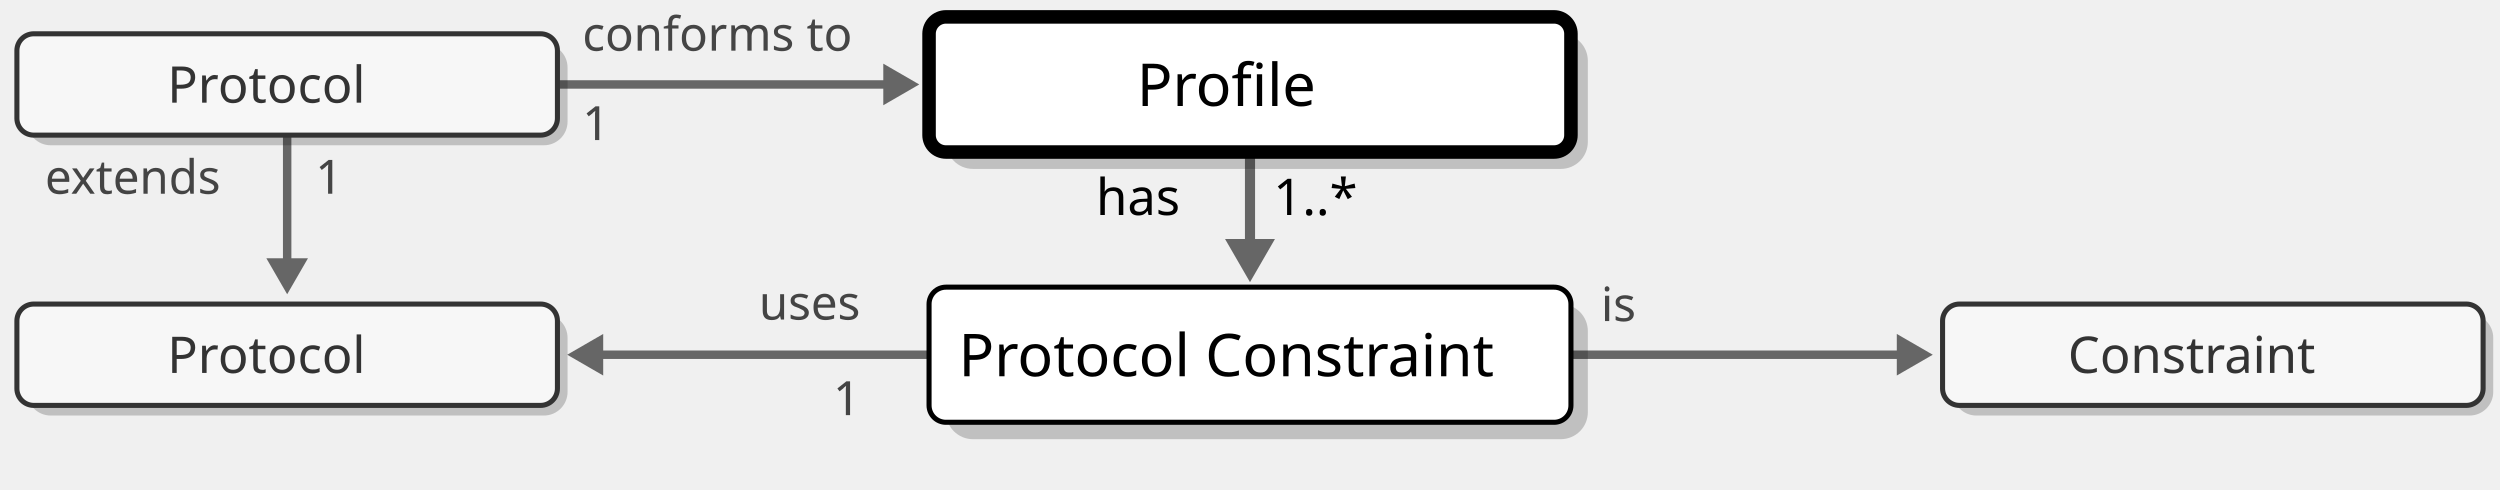
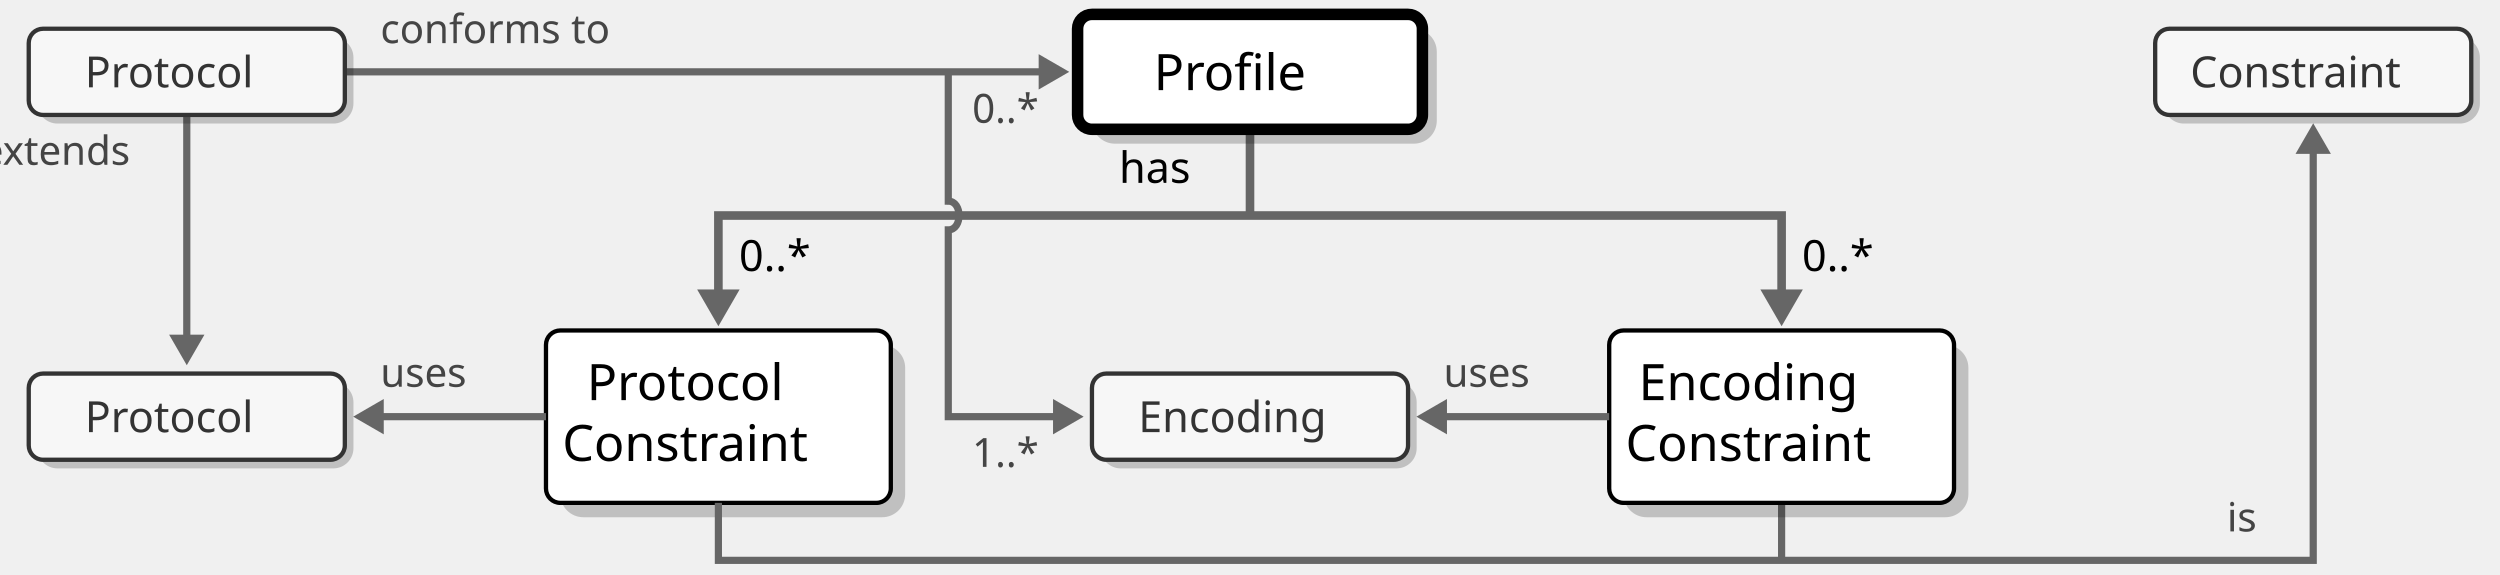
- <svg xmlns="http://www.w3.org/2000/svg" xmlns:xlink="http://www.w3.org/1999/xlink" width="148mm" height="29mm" version="1.1" viewBox="0 0 148 29" id="svg162">
+ <svg xmlns="http://www.w3.org/2000/svg" xmlns:xlink="http://www.w3.org/1999/xlink" width="174mm" height="40mm" version="1.1" viewBox="0 0 174 40" id="svg162">
  <defs id="defs5">
    <marker id="a" overflow="visible" orient="auto">
      <path transform="scale(0.4)" d="M 5.77,0 -2.88,5 V -5 Z" fill="context-stroke" fill-rule="evenodd" stroke="context-stroke" stroke-width="1pt" id="path2" />
    </marker>
    <marker id="e" overflow="visible" orient="auto">
      <path transform="scale(0.4)" d="M 5.77,0 -2.88,5 V -5 Z" fill="context-stroke" fill-rule="evenodd" stroke="context-stroke" stroke-width="1pt" id="path824" />
    </marker>
    <marker id="a-2" overflow="visible" orient="auto">
      <path transform="scale(0.4)" d="M 5.77,0 -2.88,5 V -5 Z" fill="context-stroke" fill-rule="evenodd" stroke="context-stroke" stroke-width="1pt" id="path2-3" />
    </marker>
    <marker id="a-3" overflow="visible" orient="auto">
      <path transform="scale(0.4)" d="M 5.77,0 -2.88,5 V -5 Z" fill="context-stroke" fill-rule="evenodd" stroke="context-stroke" stroke-width="1pt" id="path2-2" />
    </marker>
    <marker id="a-0" overflow="visible" orient="auto">
      <path transform="scale(0.4)" d="M 5.77,0 -2.88,5 V -5 Z" fill="context-stroke" fill-rule="evenodd" stroke="context-stroke" stroke-width="1pt" id="path2-4" />
    </marker>
  </defs>
-   <use x="0" y="0" xlink:href="#path1710" id="use4552" transform="matrix(-1,0,0,1,88,-16)" width="100%" height="100%" />
-   <path d="M 17,8 17,16" marker-end="url(#a-0)" id="path7470" style="fill:none;stroke:#666666;stroke-width:0.5;stroke-miterlimit:4;stroke-dasharray:none;marker-end:url(#a-0)" />
-   <path d="M 93,21 H 113" marker-end="url(#a-0)" id="path7058" style="fill:none;stroke:#666666;stroke-width:0.5;stroke-miterlimit:4;stroke-dasharray:none;marker-end:url(#a-0)" />
-   <path d="M 55,21 35,21" marker-end="url(#a-0)" id="path1710" style="fill:none;stroke:#666666;stroke-width:0.5;stroke-miterlimit:4;stroke-dasharray:none;marker-end:url(#a-0)" />
-   <path d="M 74,9 V 15" marker-end="url(#a-0)" id="path16006" style="fill:none;stroke:#666666;stroke-width:0.6;stroke-miterlimit:4;stroke-dasharray:none;marker-end:url(#a-0)" />
-   <rect id="rect896" x="56" y="2" width="38" height="8" rx="1.6" fill="none" opacity="0.913" stroke="#000000" stroke-linejoin="round" stroke-width="0.333" style="opacity:1;fill:#000000;fill-opacity:0.2;stroke:none;stroke-width:0.8;stroke-miterlimit:4;stroke-dasharray:none" />
-   <rect id="rect45004" x="55" y="1" width="38" height="8" rx="1" fill="none" opacity="0.913" stroke="#000000" stroke-linejoin="round" stroke-width="0.333" style="opacity:1;fill:#ffffff;fill-opacity:1;stroke-width:0.8;stroke-miterlimit:4;stroke-dasharray:none" />
-   <text x="73.958" y="6.272" font-size="3.5px" style="line-height:1.25;font-family:sans-serif;stroke-width:0.265" xml:space="preserve" id="text44012">
-     <tspan x="73.958" y="6.272" font-size="3.5px" stroke-width="0.265" text-align="center" text-anchor="middle" id="tspan44010">Profile</tspan>
+   <path style="fill:none;stroke:#666666;stroke-width:0.5;stroke-linecap:butt;stroke-linejoin:miter;stroke-miterlimit:4;stroke-dasharray:none;stroke-opacity:1" d="m 124,35 v 4" id="path28793" />
+   <path d="m 24,5 49,0" marker-end="url(#a-0)" id="path21495" style="fill:none;stroke:#666666;stroke-width:0.5;stroke-miterlimit:4;stroke-dasharray:none;marker-end:url(#a-0)" />
+   <use x="0" y="0" xlink:href="#use1704" id="use21311" transform="translate(-2e-7,24)" width="100%" height="100%" />
+   <path style="fill:none;stroke:#666666;stroke-width:0.6;stroke-linecap:butt;stroke-linejoin:miter;stroke-miterlimit:4;stroke-dasharray:none;stroke-opacity:1" d="M 87,9 V 15" id="path16754" />
+   <use x="0" y="0" xlink:href="#use10269" id="use13026" transform="translate(-74)" width="100%" height="100%" />
+   <path d="M 13,8 V 24" marker-end="url(#a-0)" id="path7470" style="fill:none;stroke:#666666;stroke-width:0.5;stroke-miterlimit:4;stroke-dasharray:none;marker-end:url(#a-0)" />
+   <path d="M 87,15 H 50 v 6" marker-end="url(#a-0)" id="path16006" style="fill:none;stroke:#666666;stroke-width:0.6;stroke-miterlimit:4;stroke-dasharray:none;marker-end:url(#a-0)" />
+   <rect id="rect896" x="76" y="2" width="24" height="8" rx="1.6" fill="none" opacity="0.913" stroke="#000000" stroke-linejoin="round" stroke-width="0.333" style="opacity:1;fill:#000000;fill-opacity:0.2;stroke:none;stroke-width:0.8;stroke-miterlimit:4;stroke-dasharray:none" />
+   <rect id="rect45004" x="75" y="1" width="24" height="8" rx="1" fill="none" opacity="0.913" stroke="#000000" stroke-linejoin="round" stroke-width="0.333" style="opacity:1;fill:#ffffff;fill-opacity:1;stroke-width:0.8;stroke-miterlimit:4;stroke-dasharray:none" />
+   <text x="86.958" y="6.272" font-size="3.5px" style="line-height:1.25;font-family:sans-serif;stroke-width:0.265" xml:space="preserve" id="text44012">
+     <tspan x="86.958" y="6.272" font-size="3.5px" stroke-width="0.265" text-align="center" text-anchor="middle" id="tspan44010">Profile</tspan>
  </text>
-   <g id="use12673" transform="translate(62,-6.999998)">
-     <rect id="rect3517" x="53.6" y="25.6" width="32" height="6" rx="1.4" fill="none" opacity="0.913" stroke="#000000" stroke-linejoin="round" stroke-width="0.333" style="opacity:1;fill:#000000;fill-opacity:0.2;stroke:none;stroke-width:0.3;stroke-miterlimit:4;stroke-dasharray:none;stroke-opacity:1" />
-     <rect id="rect3519" x="53" y="25" width="32" height="6" rx="1" fill="none" opacity="0.913" stroke="#000000" stroke-linejoin="round" stroke-width="0.333" style="opacity:1;fill:#f7f7f7;fill-opacity:1;stroke:#333333;stroke-width:0.3;stroke-miterlimit:4;stroke-dasharray:none;stroke-opacity:1" />
+   <g id="use10269" transform="translate(71.00001,22)">
+     <rect id="rect984" x="42" y="2" width="24" height="12" rx="1.6" fill="none" opacity="0.913" stroke="#000000" stroke-linejoin="round" stroke-width="0.333" style="opacity:1;fill:#000000;fill-opacity:0.2;stroke:none;stroke-width:0.8;stroke-miterlimit:4;stroke-dasharray:none" />
+     <rect id="rect986" x="41" y="1" width="24" height="12" rx="1" fill="none" opacity="0.913" stroke="#000000" stroke-linejoin="round" stroke-width="0.333" style="opacity:1;fill:#ffffff;fill-opacity:1;stroke-width:0.3;stroke-miterlimit:4;stroke-dasharray:none" />
  </g>
-   <text x="130.915" y="22.079" font-size="3.5px" style="font-size:3px;line-height:1.25;font-family:sans-serif;stroke-width:0.265" xml:space="preserve" id="text12683">
-     <tspan x="130.915" y="22.079" font-size="3.5px" stroke-width="0.265" text-align="center" text-anchor="middle" id="tspan12681" style="font-size:3px;fill:#333333;fill-opacity:1">Constraint</tspan>
+   <text xml:space="preserve" style="font-size:3px;line-height:1.25;font-family:sans-serif;stroke-width:0.265" x="51.443" y="18.86" id="text14312">
+     <tspan id="tspan14310" style="stroke-width:0.265" x="51.443" y="18.86">0..*</tspan>
  </text>
-   <g id="use10269" transform="translate(21.00001,16)">
-     <rect id="rect984" x="35" y="2" width="38" height="8" rx="1.6" fill="none" opacity="0.913" stroke="#000000" stroke-linejoin="round" stroke-width="0.333" style="opacity:1;fill:#000000;fill-opacity:0.2;stroke:none;stroke-width:0.8;stroke-miterlimit:4;stroke-dasharray:none" />
-     <rect id="rect986" x="34" y="1" width="38" height="8" rx="1" fill="none" opacity="0.913" stroke="#000000" stroke-linejoin="round" stroke-width="0.333" style="opacity:1;fill:#ffffff;fill-opacity:1;stroke-width:0.3;stroke-miterlimit:4;stroke-dasharray:none" />
+   <text xml:space="preserve" style="font-size:3px;line-height:1.25;font-family:sans-serif;stroke-width:0.265" x="85.203" y="12.727" id="text16010">
+     <tspan id="tspan16008" style="font-size:3px;text-align:end;text-anchor:end;fill:#000000;fill-opacity:1;stroke-width:0.265" x="85.203" y="12.727">has</tspan>
+   </text>
+   <g id="g982" transform="translate(44.40038,-22.6)" />
+   <g id="use1704" transform="translate(-56,-23)">
+     <rect id="rect3523" x="58.6" y="25.6" width="22" height="6" rx="1.4" fill="none" opacity="0.913" stroke="#000000" stroke-linejoin="round" stroke-width="0.333" style="opacity:1;fill:#000000;fill-opacity:0.2;stroke:none;stroke-width:0.3;stroke-miterlimit:4;stroke-dasharray:none;stroke-opacity:1" />
+     <rect id="rect3525" x="58" y="25" width="22" height="6" rx="1" fill="none" opacity="0.913" stroke="#000000" stroke-linejoin="round" stroke-width="0.333" style="opacity:1;fill:#f7f7f7;fill-opacity:1;stroke:#333333;stroke-width:0.3;stroke-miterlimit:4;stroke-dasharray:none;stroke-opacity:1" />
  </g>
-   <text x="73.958" y="22.272" font-size="3.5px" style="line-height:1.25;font-family:sans-serif;stroke-width:0.265" xml:space="preserve" id="text10273">
-     <tspan x="73.958" y="22.272" font-size="3.5px" stroke-width="0.265" text-align="center" text-anchor="middle" id="tspan10271">Protocol Constraint</tspan>
+   <text x="12.939" y="6.079" font-size="3.5px" style="font-size:3px;line-height:1.25;font-family:sans-serif;stroke-width:0.265" xml:space="preserve" id="text1708">
+     <tspan x="12.939" y="6.079" font-size="3.5px" stroke-width="0.265" text-align="center" text-anchor="middle" id="tspan1706" style="font-size:3px;fill:#333333;fill-opacity:1">Protocol</tspan>
  </text>
-   <text xml:space="preserve" style="font-size:3px;line-height:1.25;font-family:sans-serif;stroke-width:0.265" x="75.384" y="12.727" id="text14312">
-     <tspan id="tspan14310" style="stroke-width:0.265" x="75.384" y="12.727">1..*</tspan>
+   <g id="g23154">
+     <path d="M 38,29 26,29" marker-end="url(#a-0)" id="path1710" style="fill:none;stroke:#666666;stroke-width:0.5;stroke-miterlimit:4;stroke-dasharray:none;marker-end:url(#a-0)" />
+     <text xml:space="preserve" style="font-size:2.8px;line-height:1.25;font-family:sans-serif;stroke-width:0.265" x="36.107" y="26.918" id="text1714">
+       <tspan id="tspan1712" style="font-size:2.8px;text-align:end;text-anchor:end;fill:#444444;fill-opacity:1;stroke-width:0.265" x="36.107" y="26.918">uses</tspan>
+     </text>
+   </g>
+   <text xml:space="preserve" style="font-size:2.8px;line-height:1.25;font-family:sans-serif;stroke-width:0.265" x="11.233" y="11.468" id="text7677">
+     <tspan id="tspan7675" style="font-size:2.8px;text-align:end;text-anchor:end;fill:#444444;fill-opacity:1;stroke-width:0.265" x="11.233" y="11.468">extends</tspan>
  </text>
-   <text xml:space="preserve" style="font-size:3px;line-height:1.25;font-family:sans-serif;stroke-width:0.265" x="72.203" y="12.727" id="text16010">
-     <tspan id="tspan16008" style="font-size:3px;text-align:end;text-anchor:end;fill:#000000;fill-opacity:1;stroke-width:0.265" x="72.203" y="12.727">has</tspan>
+   <text x="12.939" y="30.079" font-size="3.5px" style="font-size:3px;line-height:1.25;font-family:sans-serif;stroke-width:0.265" xml:space="preserve" id="text9579">
+     <tspan x="12.939" y="30.079" font-size="3.5px" stroke-width="0.265" text-align="center" text-anchor="middle" id="tspan9577" style="font-size:3px;fill:#333333;fill-opacity:1">Protocol</tspan>
  </text>
-   <g id="g982" transform="translate(31.40038,-22.6)" />
-   <g id="use1704" transform="translate(-52,-23)">
-     <rect id="rect3523" x="53.6" y="25.6" width="32" height="6" rx="1.4" fill="none" opacity="0.913" stroke="#000000" stroke-linejoin="round" stroke-width="0.333" style="opacity:1;fill:#000000;fill-opacity:0.2;stroke:none;stroke-width:0.3;stroke-miterlimit:4;stroke-dasharray:none;stroke-opacity:1" />
-     <rect id="rect3525" x="53" y="25" width="32" height="6" rx="1" fill="none" opacity="0.913" stroke="#000000" stroke-linejoin="round" stroke-width="0.333" style="opacity:1;fill:#f7f7f7;fill-opacity:1;stroke:#333333;stroke-width:0.3;stroke-miterlimit:4;stroke-dasharray:none;stroke-opacity:1" />
+   <text xml:space="preserve" style="font-size:2.8px;line-height:1.25;font-family:sans-serif;stroke-width:0.265" x="26.476" y="3.001" id="text4556">
+     <tspan id="tspan4554" style="font-size:2.8px;fill:#454545;fill-opacity:1;stroke-width:0.265" x="26.476" y="3.001">conforms to</tspan>
+   </text>
+   <g id="g8920" transform="translate(-34,5.576572)">
+     <text x="83.958" y="22.272" font-size="3.5px" style="line-height:1.25;font-family:sans-serif;stroke-width:0.265" xml:space="preserve" id="text10273">
+       <tspan x="83.958" y="22.272" font-size="3.5px" stroke-width="0.265" text-align="center" text-anchor="middle" id="tspan10271">Protocol</tspan>
+     </text>
+     <text x="83.958" y="26.506" font-size="3.5px" style="line-height:1.25;font-family:sans-serif;stroke-width:0.265" xml:space="preserve" id="text5288">
+       <tspan x="83.958" y="26.506" font-size="3.5px" stroke-width="0.265" text-align="center" text-anchor="middle" id="tspan5286">Constraint</tspan>
+     </text>
  </g>
-   <text x="16.939" y="6.079" font-size="3.5px" style="font-size:3px;line-height:1.25;font-family:sans-serif;stroke-width:0.265" xml:space="preserve" id="text1708">
-     <tspan x="16.939" y="6.079" font-size="3.5px" stroke-width="0.265" text-align="center" text-anchor="middle" id="tspan1706" style="font-size:3px;fill:#333333;fill-opacity:1">Protocol</tspan>
+   <g id="g13036" transform="translate(40,5.576572)">
+     <text x="83.958" y="22.272" font-size="3.5px" style="line-height:1.25;font-family:sans-serif;stroke-width:0.265" xml:space="preserve" id="text13030">
+       <tspan x="83.958" y="22.272" font-size="3.5px" stroke-width="0.265" text-align="center" text-anchor="middle" id="tspan13028">Encoding</tspan>
+     </text>
+     <text x="83.958" y="26.506" font-size="3.5px" style="line-height:1.25;font-family:sans-serif;stroke-width:0.265" xml:space="preserve" id="text13034">
+       <tspan x="83.958" y="26.506" font-size="3.5px" stroke-width="0.265" text-align="center" text-anchor="middle" id="tspan13032">Constraint</tspan>
+     </text>
+   </g>
+   <use x="0" y="0" xlink:href="#path16006" id="use19373" transform="matrix(-1,0,0,1,174,-1.5e-7)" width="100%" height="100%" />
+   <text xml:space="preserve" style="font-size:3px;line-height:1.25;font-family:sans-serif;stroke-width:0.265" x="125.424" y="18.86" id="text21229">
+     <tspan id="tspan21227" style="stroke-width:0.265" x="125.424" y="18.86">0..*</tspan>
  </text>
-   <text xml:space="preserve" style="font-size:2.8px;line-height:1.25;font-family:sans-serif;stroke-width:0.265" x="53.107" y="18.918" id="text1714">
-     <tspan id="tspan1712" style="font-size:2.8px;text-align:end;text-anchor:end;fill:#444444;fill-opacity:1;stroke-width:0.265" x="53.107" y="18.918">uses</tspan>
+   <use x="0" y="0" xlink:href="#use1704" id="use21969" transform="translate(74,24)" width="100%" height="100%" />
+   <text x="86.939" y="30.079" font-size="3.5px" style="font-size:3px;line-height:1.25;font-family:sans-serif;stroke-width:0.265" xml:space="preserve" id="text21973">
+     <tspan x="86.939" y="30.079" font-size="3.5px" stroke-width="0.265" text-align="center" text-anchor="middle" id="tspan21971" style="font-size:3px;fill:#333333;fill-opacity:1">Encoding</tspan>
  </text>
-   <text xml:space="preserve" style="font-size:2.8px;line-height:1.25;font-family:sans-serif;stroke-width:0.265" x="15.233" y="11.468" id="text7677">
-     <tspan id="tspan7675" style="font-size:2.8px;text-align:end;text-anchor:end;fill:#444444;fill-opacity:1;stroke-width:0.265" x="15.233" y="11.468">extends</tspan>
+   <use x="0" y="0" xlink:href="#g23154" id="use23156" transform="translate(74)" width="100%" height="100%" />
+   <use x="0" y="0" xlink:href="#use1704" id="use24311" transform="translate(148)" width="100%" height="100%" />
+   <text x="160.939" y="6.079" font-size="3.5px" style="font-size:3px;line-height:1.25;font-family:sans-serif;stroke-width:0.265" xml:space="preserve" id="text24315">
+     <tspan x="160.939" y="6.079" font-size="3.5px" stroke-width="0.265" text-align="center" text-anchor="middle" id="tspan24313" style="font-size:3px;fill:#333333;fill-opacity:1">Constraint</tspan>
  </text>
-   <g id="use9575" transform="translate(-52,-6.999998)">
-     <rect id="rect3535" x="53.6" y="25.6" width="32" height="6" rx="1.4" fill="none" opacity="0.913" stroke="#000000" stroke-linejoin="round" stroke-width="0.333" style="opacity:1;fill:#000000;fill-opacity:0.2;stroke:none;stroke-width:0.3;stroke-miterlimit:4;stroke-dasharray:none;stroke-opacity:1" />
-     <rect id="rect3537" x="53" y="25" width="32" height="6" rx="1" fill="none" opacity="0.913" stroke="#000000" stroke-linejoin="round" stroke-width="0.333" style="opacity:1;fill:#f7f7f7;fill-opacity:1;stroke:#333333;stroke-width:0.3;stroke-miterlimit:4;stroke-dasharray:none;stroke-opacity:1" />
-   </g>
-   <text x="16.939" y="22.079" font-size="3.5px" style="font-size:3px;line-height:1.25;font-family:sans-serif;stroke-width:0.265" xml:space="preserve" id="text9579">
-     <tspan x="16.939" y="22.079" font-size="3.5px" stroke-width="0.265" text-align="center" text-anchor="middle" id="tspan9577" style="font-size:3px;fill:#333333;fill-opacity:1">Protocol</tspan>
+   <path d="m 50,35 v 4 H 161 V 10" marker-end="url(#a-0)" id="path28502" style="fill:none;stroke:#666666;stroke-width:0.5;stroke-miterlimit:4;stroke-dasharray:none;marker-end:url(#a-0)" />
+   <text xml:space="preserve" style="font-size:2.8px;line-height:1.25;font-family:sans-serif;stroke-width:0.265" x="159.245" y="36.984" id="text1714-3">
+     <tspan id="tspan1712-6" style="font-size:2.8px;text-align:end;text-anchor:end;fill:#444444;fill-opacity:1;stroke-width:0.265" x="159.245" y="36.984">is</tspan>
  </text>
-   <text xml:space="preserve" style="font-size:2.8px;line-height:1.25;font-family:sans-serif;stroke-width:0.265" x="94.782" y="19.01" id="text3527">
-     <tspan id="tspan3525" style="font-size:2.8px;fill:#454545;fill-opacity:1;stroke-width:0.265" x="94.782" y="19.01">is</tspan>
+   <path d="M 66,5 V 14 c 1,0 1,2 0,2 l 0,13 h 8" marker-end="url(#a-0)" id="path30454" style="fill:none;stroke:#666666;stroke-width:0.5;stroke-miterlimit:4;stroke-dasharray:none;marker-end:url(#a-0)" />
+   <text xml:space="preserve" style="font-size:2.8px;line-height:1.25;font-family:sans-serif;stroke-width:0.265" x="67.662" y="8.543" id="text32060">
+     <tspan id="tspan32058" style="font-size:2.8px;fill:#454545;fill-opacity:1;stroke-width:0.265" x="67.662" y="8.543">0..*</tspan>
  </text>
-   <text xml:space="preserve" style="font-size:2.8px;line-height:1.25;font-family:sans-serif;stroke-width:0.265" x="18.673" y="11.468" id="text3598">
-     <tspan id="tspan3596" style="font-size:2.8px;fill:#454545;fill-opacity:1;stroke-width:0.265" x="18.673" y="11.468">1</tspan>
-   </text>
-   <text xml:space="preserve" style="font-size:2.8px;line-height:1.25;font-family:sans-serif;stroke-width:0.265" x="53.107" y="24.575" id="text3880">
-     <tspan id="tspan3878" style="font-size:2.8px;text-align:end;text-anchor:end;fill:#444444;fill-opacity:1;stroke-width:0.265" x="53.107" y="24.575">1</tspan>
-   </text>
-   <text xml:space="preserve" style="font-size:2.8px;line-height:1.25;font-family:sans-serif;stroke-width:0.265" x="34.476" y="3.001" id="text4556">
-     <tspan id="tspan4554" style="font-size:2.8px;fill:#454545;fill-opacity:1;stroke-width:0.265" x="34.476" y="3.001">conforms to</tspan>
-   </text>
-   <text xml:space="preserve" style="font-size:2.8px;line-height:1.25;font-family:sans-serif;stroke-width:0.265" x="34.476" y="8.293" id="use5278">
-     <tspan id="tspan5280" style="font-size:2.8px;fill:#454545;fill-opacity:1;stroke-width:0.265" x="34.476" y="8.293">1</tspan>
+   <text xml:space="preserve" style="font-size:2.8px;line-height:1.25;font-family:sans-serif;stroke-width:0.265" x="67.662" y="32.493" id="text33728">
+     <tspan id="tspan33726" style="font-size:2.8px;fill:#454545;fill-opacity:1;stroke-width:0.265" x="67.662" y="32.493">1..*</tspan>
  </text>
</svg>
